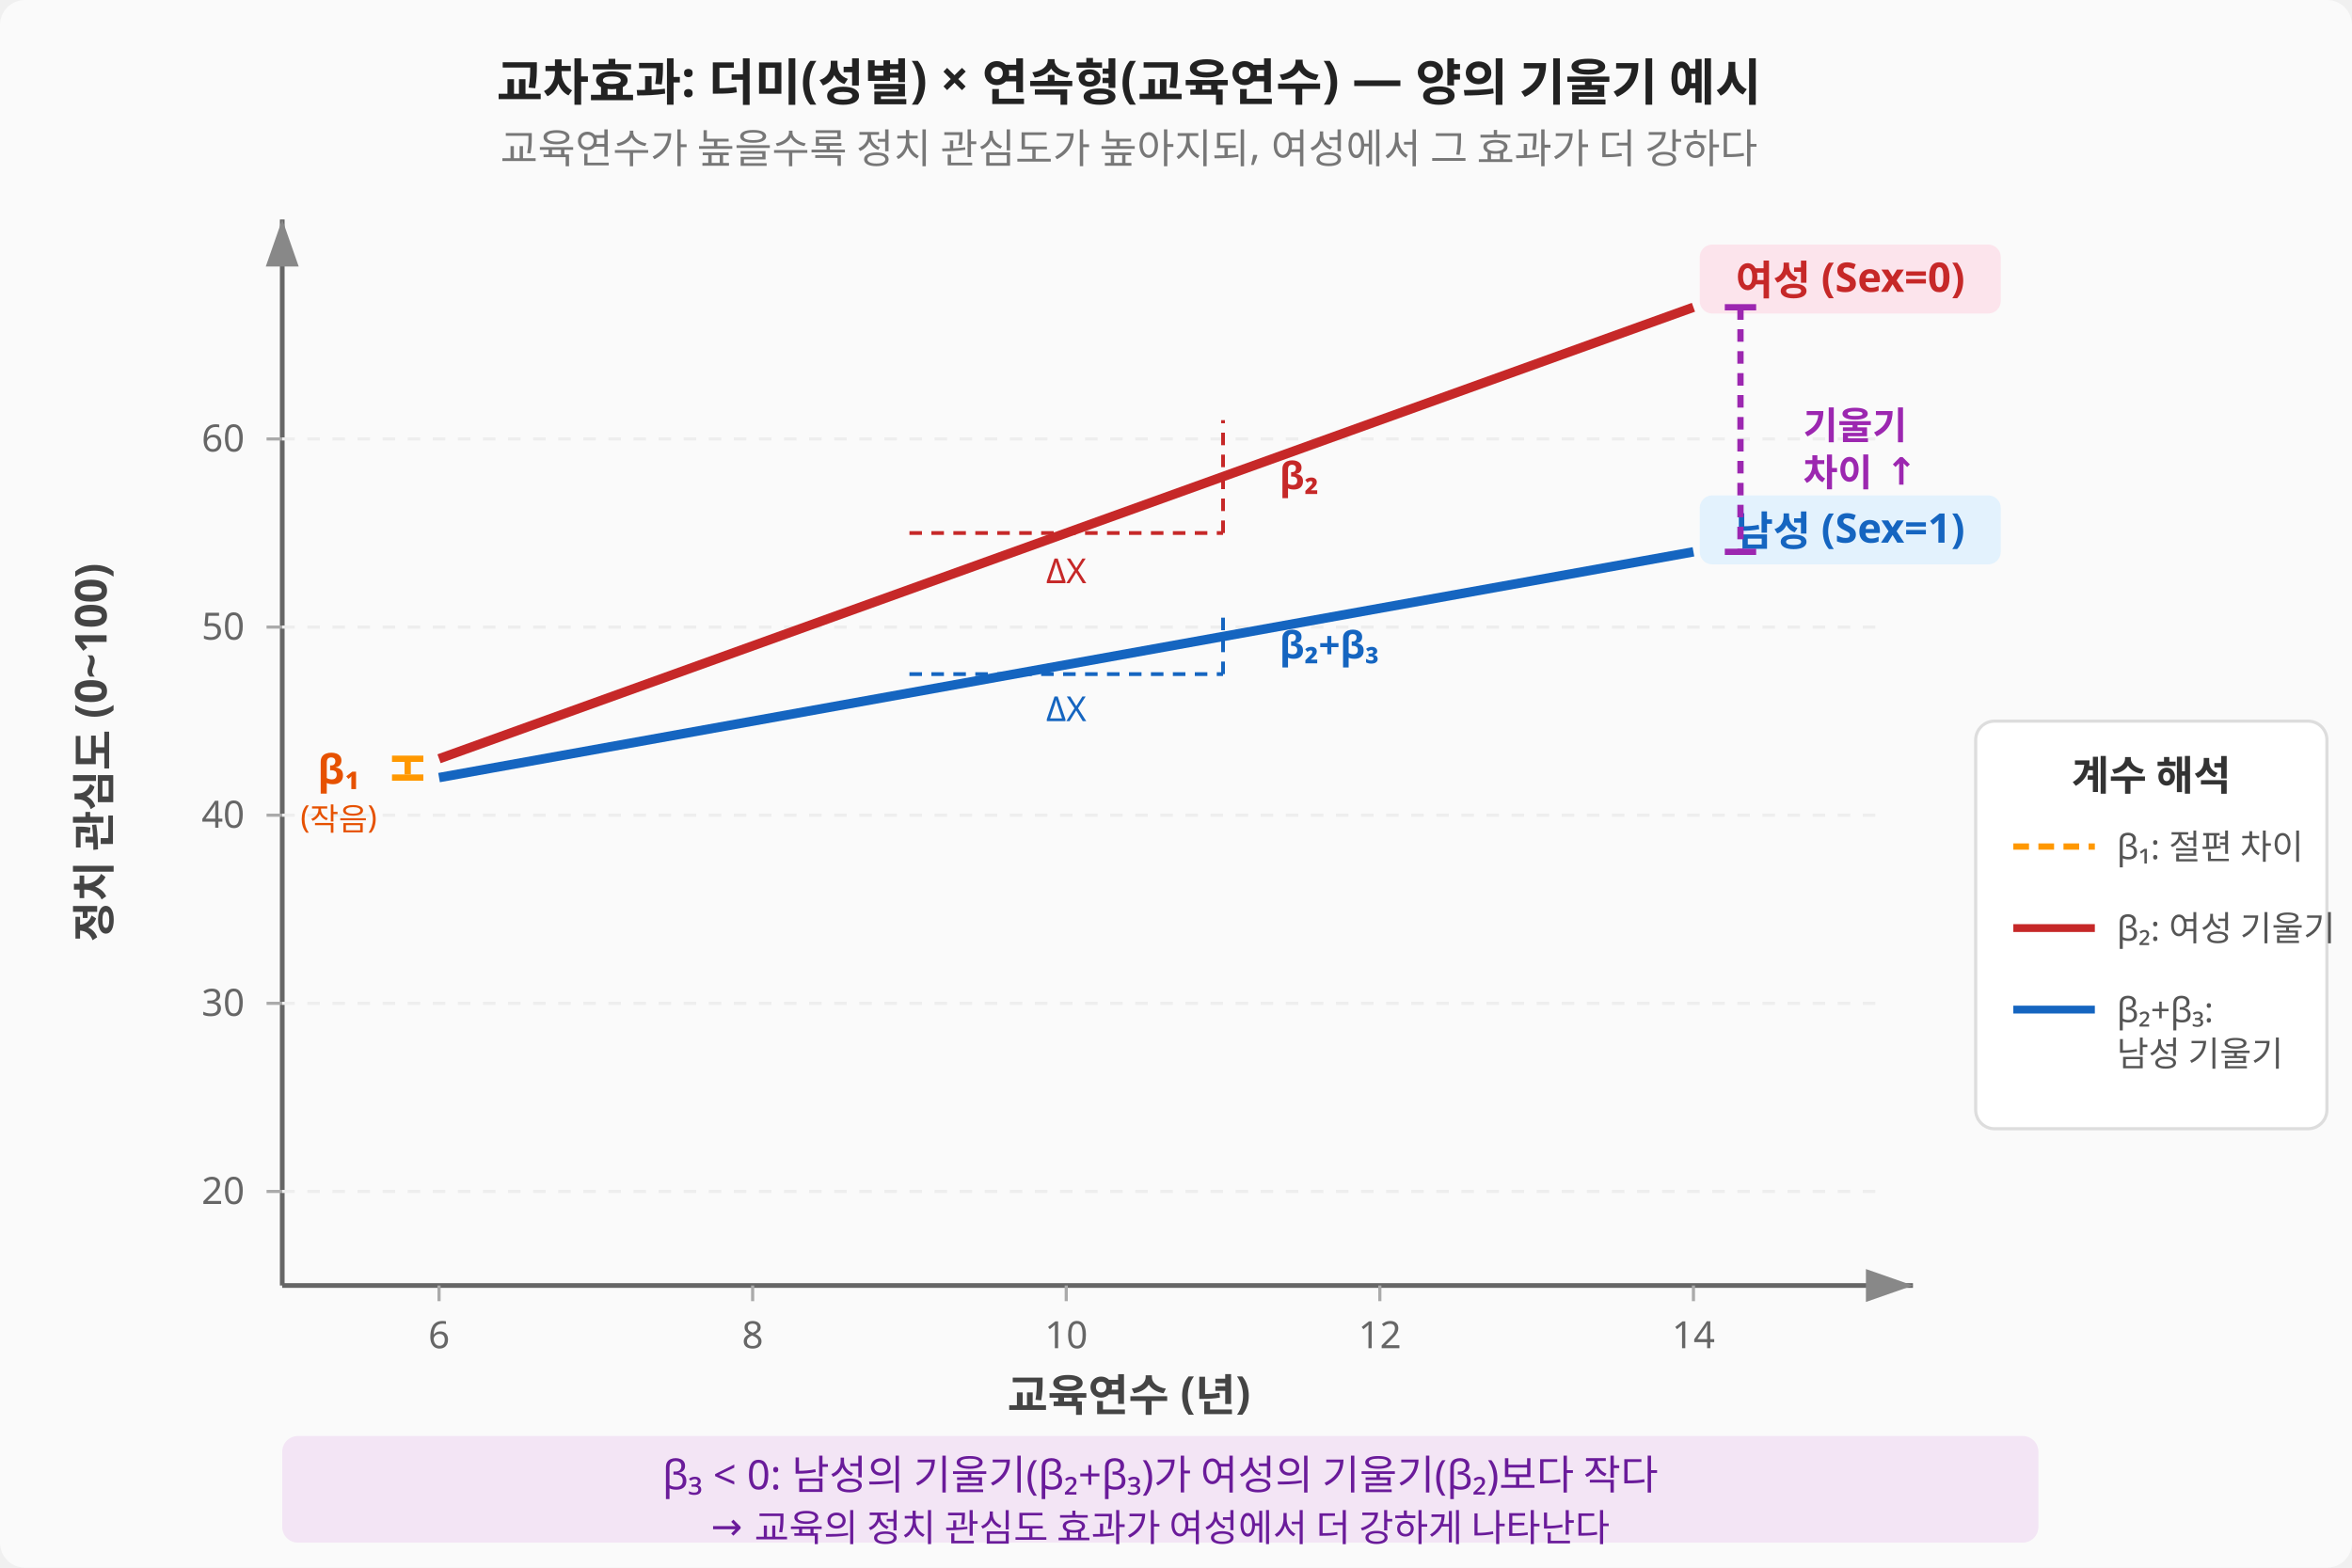
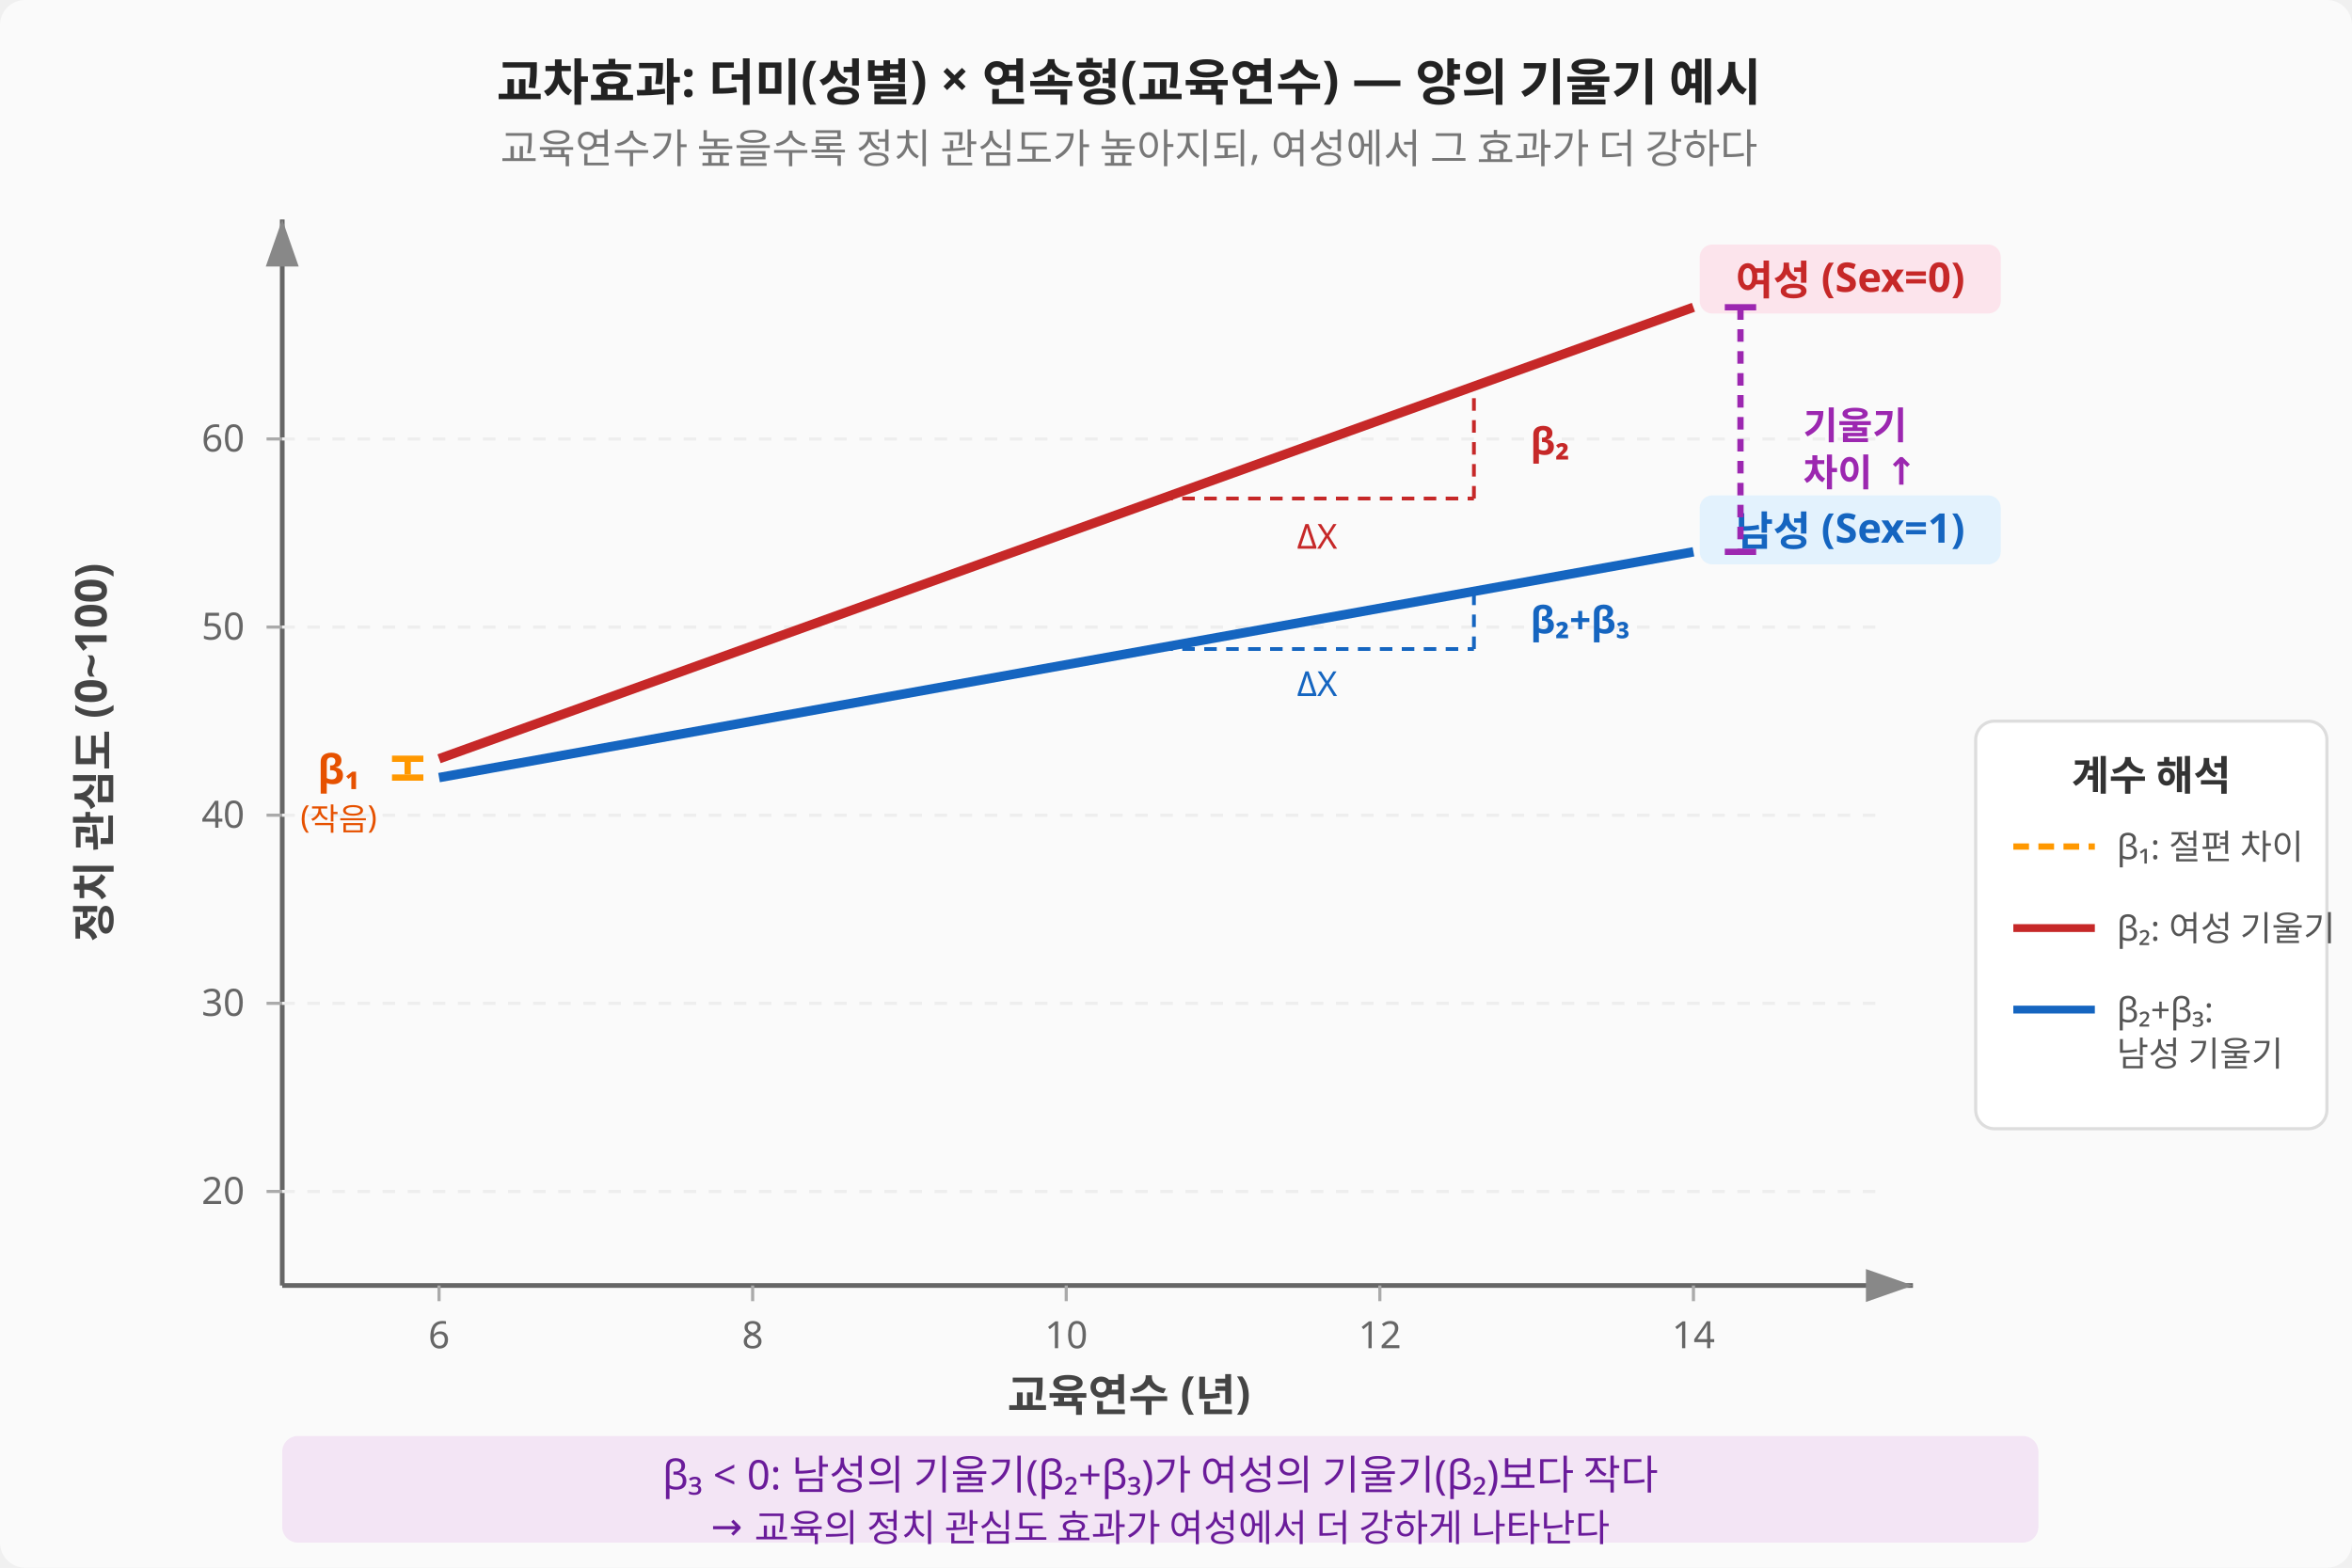
<svg xmlns="http://www.w3.org/2000/svg" viewBox="0 0 750 500" font-family="Pretendard, Apple SD Gothic Neo, Malgun Gothic, sans-serif">
  <defs>
    <marker id="arr2" markerWidth="10" markerHeight="7" refX="10" refY="3.5" orient="auto">
      <polygon points="0 0, 10 3.5, 0 7" fill="#888" />
    </marker>
  </defs>
  <rect width="750" height="500" fill="#fafafa" rx="8" />
  <text x="360" y="32" text-anchor="middle" font-size="16" font-weight="bold" fill="#222">교차효과: 더미(성별) × 연속형(교육연수) — 양의 기울기 예시</text>
  <text x="360" y="52" text-anchor="middle" font-size="13" fill="#777">교육연수가 높을수록 정치 관심도가 높아지되, 여성에서 그 효과가 더 강하다</text>
  <line x1="90" y1="410" x2="610" y2="410" stroke="#666" stroke-width="1.5" marker-end="url(#arr2)" />
  <line x1="90" y1="410" x2="90" y2="70" stroke="#666" stroke-width="1.5" marker-end="url(#arr2)" />
  <text x="360" y="450" text-anchor="middle" font-size="14" font-weight="bold" fill="#444">교육연수 (년)</text>
  <text x="35" y="240" text-anchor="middle" font-size="14" font-weight="bold" fill="#444" transform="rotate(-90, 35, 240)">정치 관심도 (0~100)</text>
  <line x1="85" y1="380" x2="90" y2="380" stroke="#aaa" />
  <text x="78" y="384" text-anchor="end" font-size="12" fill="#666">20</text>
  <line x1="85" y1="320" x2="90" y2="320" stroke="#aaa" />
  <text x="78" y="324" text-anchor="end" font-size="12" fill="#666">30</text>
  <line x1="85" y1="260" x2="90" y2="260" stroke="#aaa" />
  <text x="78" y="264" text-anchor="end" font-size="12" fill="#666">40</text>
  <line x1="85" y1="200" x2="90" y2="200" stroke="#aaa" />
  <text x="78" y="204" text-anchor="end" font-size="12" fill="#666">50</text>
  <line x1="85" y1="140" x2="90" y2="140" stroke="#aaa" />
  <text x="78" y="144" text-anchor="end" font-size="12" fill="#666">60</text>
  <line x1="140" y1="410" x2="140" y2="415" stroke="#aaa" />
  <text x="140" y="430" text-anchor="middle" font-size="12" fill="#666">6</text>
  <line x1="240" y1="410" x2="240" y2="415" stroke="#aaa" />
  <text x="240" y="430" text-anchor="middle" font-size="12" fill="#666">8</text>
  <line x1="340" y1="410" x2="340" y2="415" stroke="#aaa" />
  <text x="340" y="430" text-anchor="middle" font-size="12" fill="#666">10</text>
  <line x1="440" y1="410" x2="440" y2="415" stroke="#aaa" />
  <text x="440" y="430" text-anchor="middle" font-size="12" fill="#666">12</text>
  <line x1="540" y1="410" x2="540" y2="415" stroke="#aaa" />
  <text x="540" y="430" text-anchor="middle" font-size="12" fill="#666">14</text>
  <line x1="90" y1="380" x2="600" y2="380" stroke="#eee" stroke-dasharray="4,4" />
  <line x1="90" y1="320" x2="600" y2="320" stroke="#eee" stroke-dasharray="4,4" />
  <line x1="90" y1="260" x2="600" y2="260" stroke="#eee" stroke-dasharray="4,4" />
  <line x1="90" y1="200" x2="600" y2="200" stroke="#eee" stroke-dasharray="4,4" />
  <line x1="90" y1="140" x2="600" y2="140" stroke="#eee" stroke-dasharray="4,4" />
  <line x1="140" y1="242" x2="540" y2="98" stroke="#c62828" stroke-width="3" />
  <line x1="140" y1="248" x2="540" y2="176" stroke="#1565c0" stroke-width="3" />
  <rect x="542" y="78" width="96" height="22" fill="#fce4ec" rx="4" />
  <text x="590" y="94" text-anchor="middle" font-size="13" font-weight="bold" fill="#c62828">여성 (Sex=0)</text>
  <rect x="542" y="158" width="96" height="22" fill="#e3f2fd" rx="4" />
  <text x="590" y="174" text-anchor="middle" font-size="13" font-weight="bold" fill="#1565c0">남성 (Sex=1)</text>
  <line x1="130" y1="242" x2="130" y2="248" stroke="#ff9800" stroke-width="2" stroke-dasharray="5,3" />
  <line x1="125" y1="242" x2="135" y2="242" stroke="#ff9800" stroke-width="2" />
  <line x1="125" y1="248" x2="135" y2="248" stroke="#ff9800" stroke-width="2" />
  <text x="108" y="250" text-anchor="middle" font-size="13" font-weight="bold" fill="#e65100">β₁</text>
  <text x="108" y="264" text-anchor="middle" font-size="10" fill="#e65100">(작음)</text>
-   <line x1="290" y1="170" x2="390" y2="170" stroke="#c62828" stroke-width="1.2" stroke-dasharray="4,3" />
-   <line x1="390" y1="170" x2="390" y2="134" stroke="#c62828" stroke-width="1.2" stroke-dasharray="4,3" />
-   <text x="340" y="186" text-anchor="middle" font-size="11" fill="#c62828">ΔX</text>
-   <text x="408" y="156" font-size="12" font-weight="bold" fill="#c62828">β₂</text>
-   <line x1="290" y1="215" x2="390" y2="215" stroke="#1565c0" stroke-width="1.2" stroke-dasharray="4,3" />
-   <line x1="390" y1="215" x2="390" y2="197" stroke="#1565c0" stroke-width="1.2" stroke-dasharray="4,3" />
-   <text x="340" y="230" text-anchor="middle" font-size="11" fill="#1565c0">ΔX</text>
-   <text x="408" y="210" font-size="12" font-weight="bold" fill="#1565c0">β₂+β₃</text>
+   <line x1="370" y1="159" x2="470" y2="159" stroke="#c62828" stroke-width="1.2" stroke-dasharray="4,3" />
+   <line x1="470" y1="159" x2="470" y2="123" stroke="#c62828" stroke-width="1.2" stroke-dasharray="4,3" />
+   <text x="420" y="175" text-anchor="middle" font-size="11" fill="#c62828">ΔX</text>
+   <text x="488" y="145" font-size="12" font-weight="bold" fill="#c62828">β₂</text>
+   <line x1="370" y1="207" x2="470" y2="207" stroke="#1565c0" stroke-width="1.2" stroke-dasharray="4,3" />
+   <line x1="470" y1="207" x2="470" y2="189" stroke="#1565c0" stroke-width="1.2" stroke-dasharray="4,3" />
+   <text x="420" y="222" text-anchor="middle" font-size="11" fill="#1565c0">ΔX</text>
+   <text x="488" y="202" font-size="12" font-weight="bold" fill="#1565c0">β₂+β₃</text>
  <line x1="555" y1="98" x2="555" y2="176" stroke="#9c27b0" stroke-width="2" stroke-dasharray="4,3" />
  <line x1="550" y1="98" x2="560" y2="98" stroke="#9c27b0" stroke-width="2" />
  <line x1="550" y1="176" x2="560" y2="176" stroke="#9c27b0" stroke-width="2" />
  <text x="575" y="140" font-size="12" font-weight="bold" fill="#9c27b0">기울기</text>
  <text x="575" y="155" font-size="12" font-weight="bold" fill="#9c27b0">차이 ↑</text>
  <rect x="630" y="230" width="112" height="130" fill="white" rx="6" stroke="#ddd" stroke-width="1" />
  <text x="686" y="252" text-anchor="middle" font-size="13" font-weight="bold" fill="#333">계수 해석</text>
  <line x1="642" y1="270" x2="668" y2="270" stroke="#ff9800" stroke-width="2" stroke-dasharray="5,3" />
  <text x="675" y="274" font-size="11" fill="#555">β₁: 절편 차이</text>
  <line x1="642" y1="296" x2="668" y2="296" stroke="#c62828" stroke-width="2.5" />
  <text x="675" y="300" font-size="11" fill="#555">β₂: 여성 기울기</text>
  <line x1="642" y1="322" x2="668" y2="322" stroke="#1565c0" stroke-width="2.5" />
  <text x="675" y="326" font-size="11" fill="#555">β₂+β₃:</text>
  <text x="675" y="340" font-size="11" fill="#555">남성 기울기</text>
  <rect x="90" y="458" width="560" height="34" fill="#f3e5f5" rx="5" />
  <text x="370" y="475" text-anchor="middle" font-size="13" fill="#6a1b9a">β₃ &lt; 0: 남성의 기울기(β₂+β₃)가 여성의 기울기(β₂)보다 작다</text>
  <text x="370" y="491" text-anchor="middle" font-size="12" fill="#6a1b9a">→ 교육의 정치 관심도 효과가 여성에서 더 강하게 나타난다</text>
</svg>
